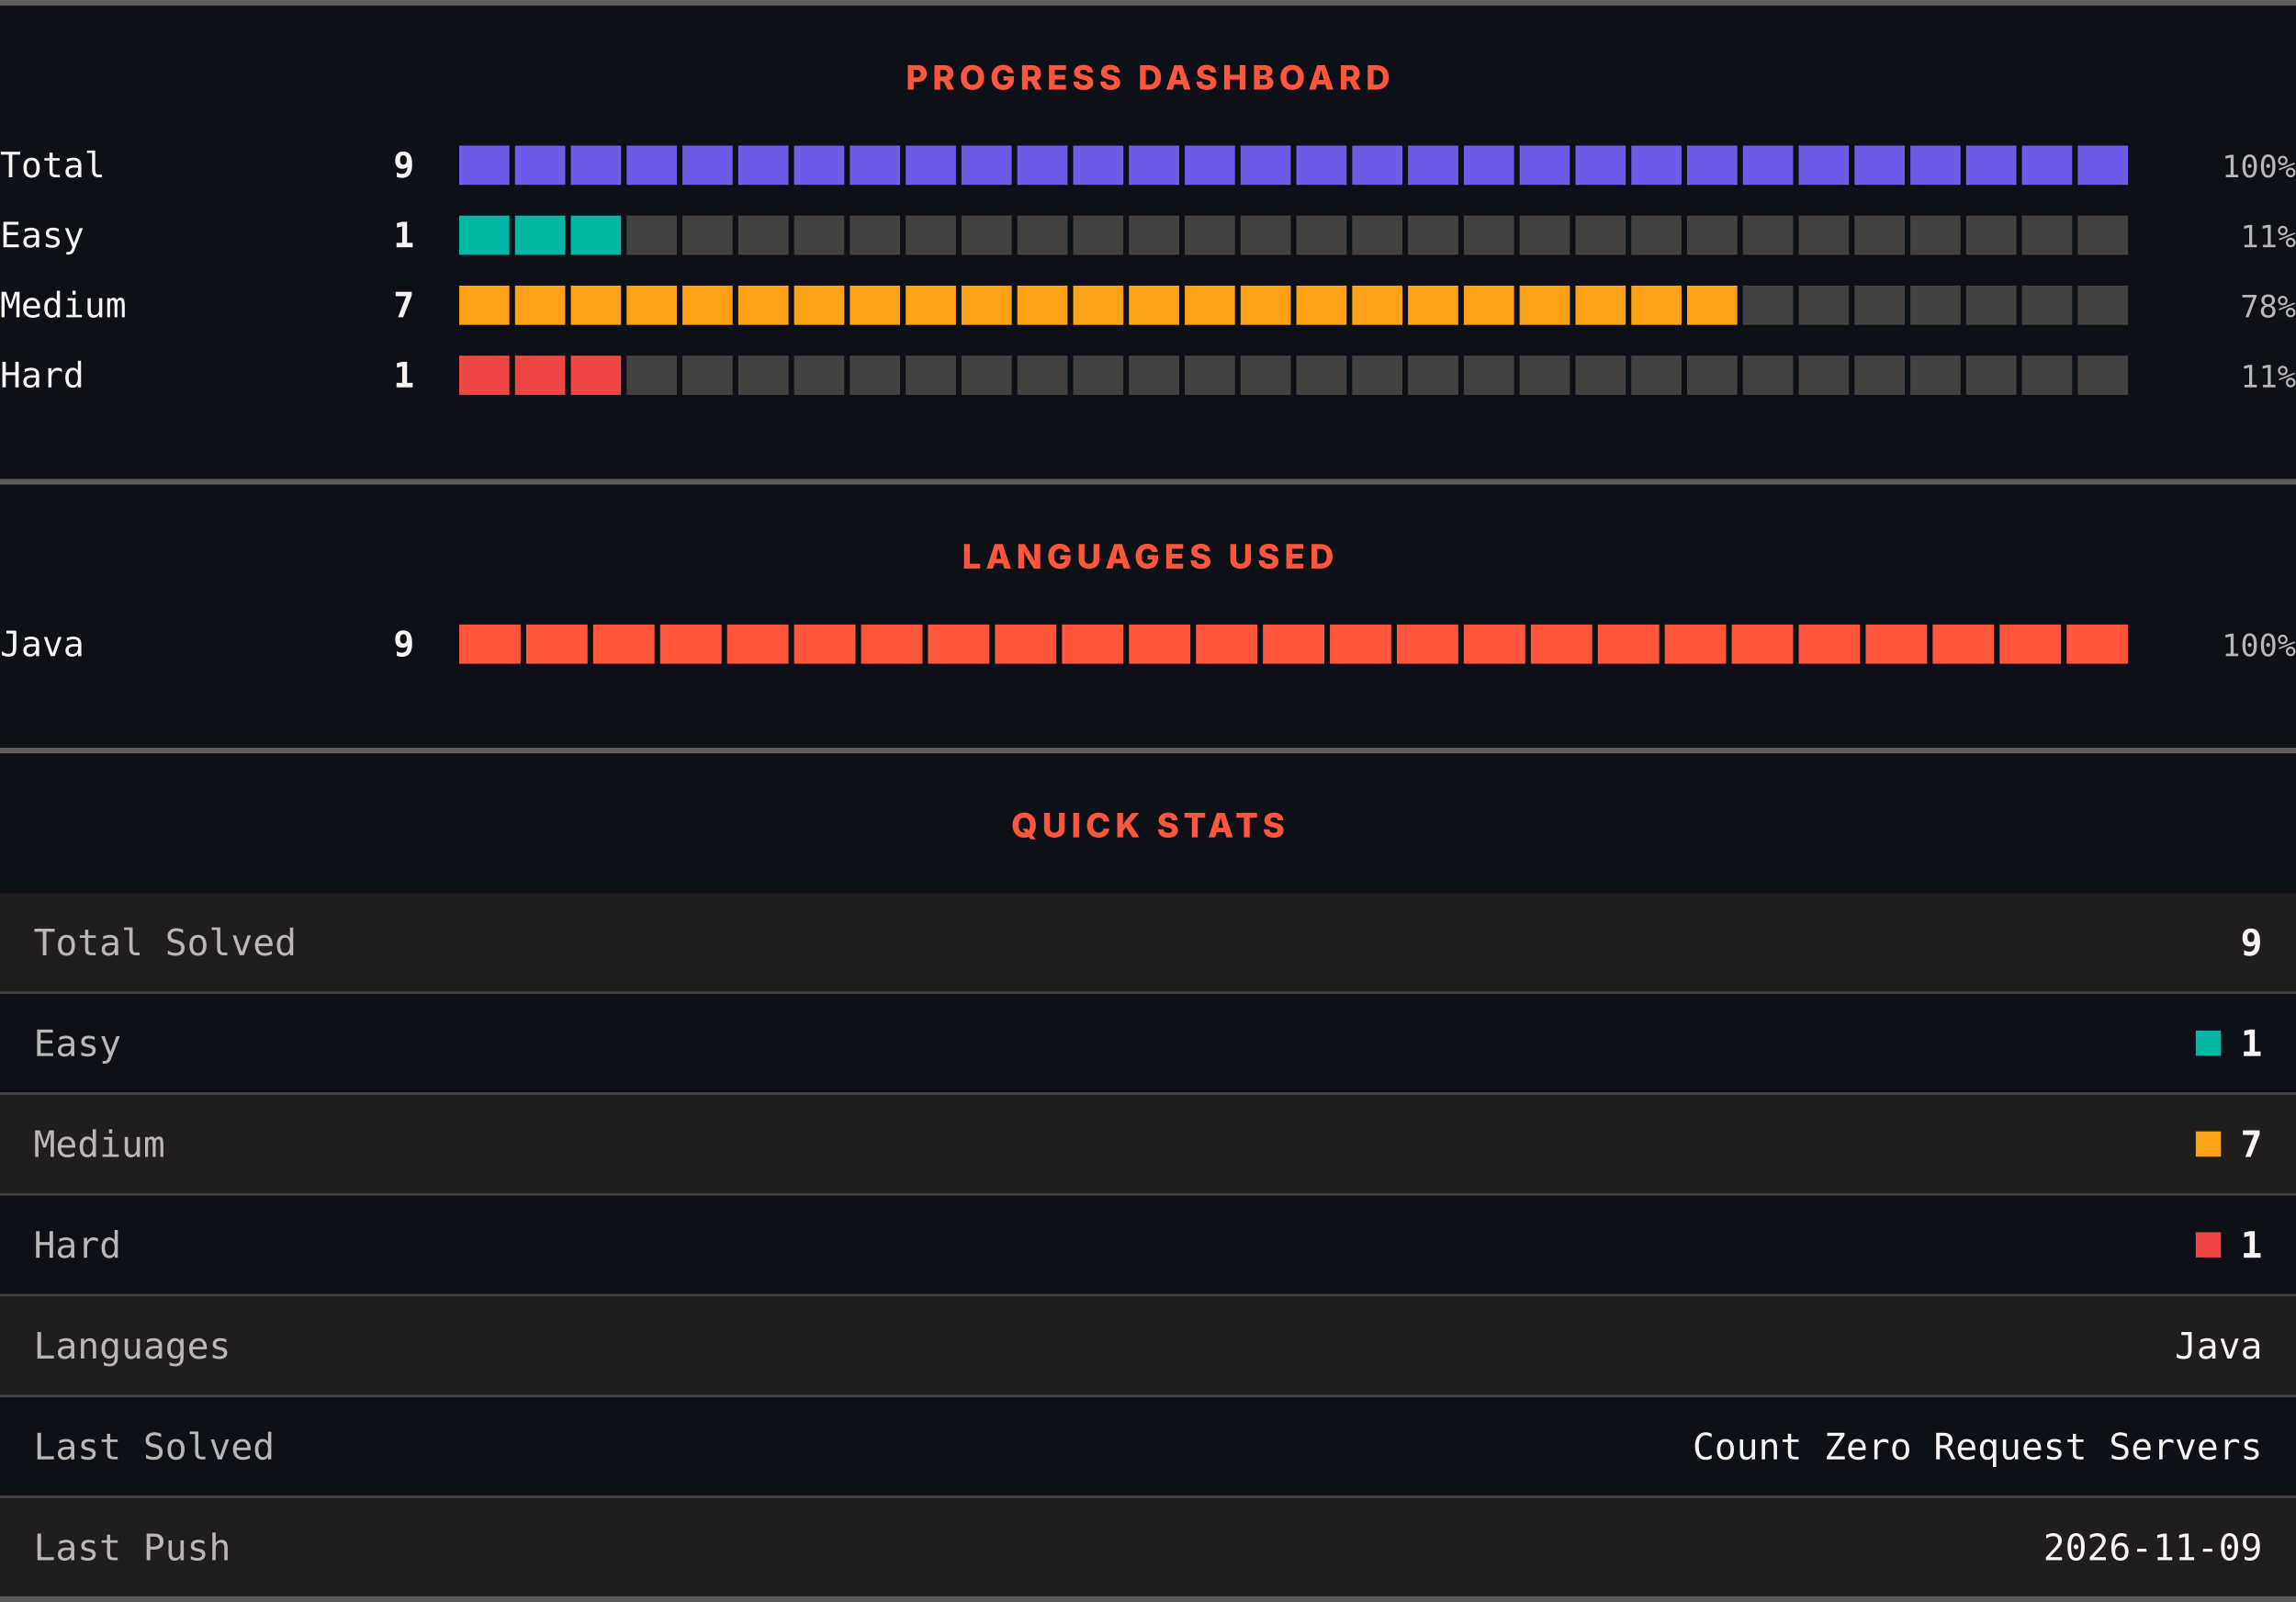
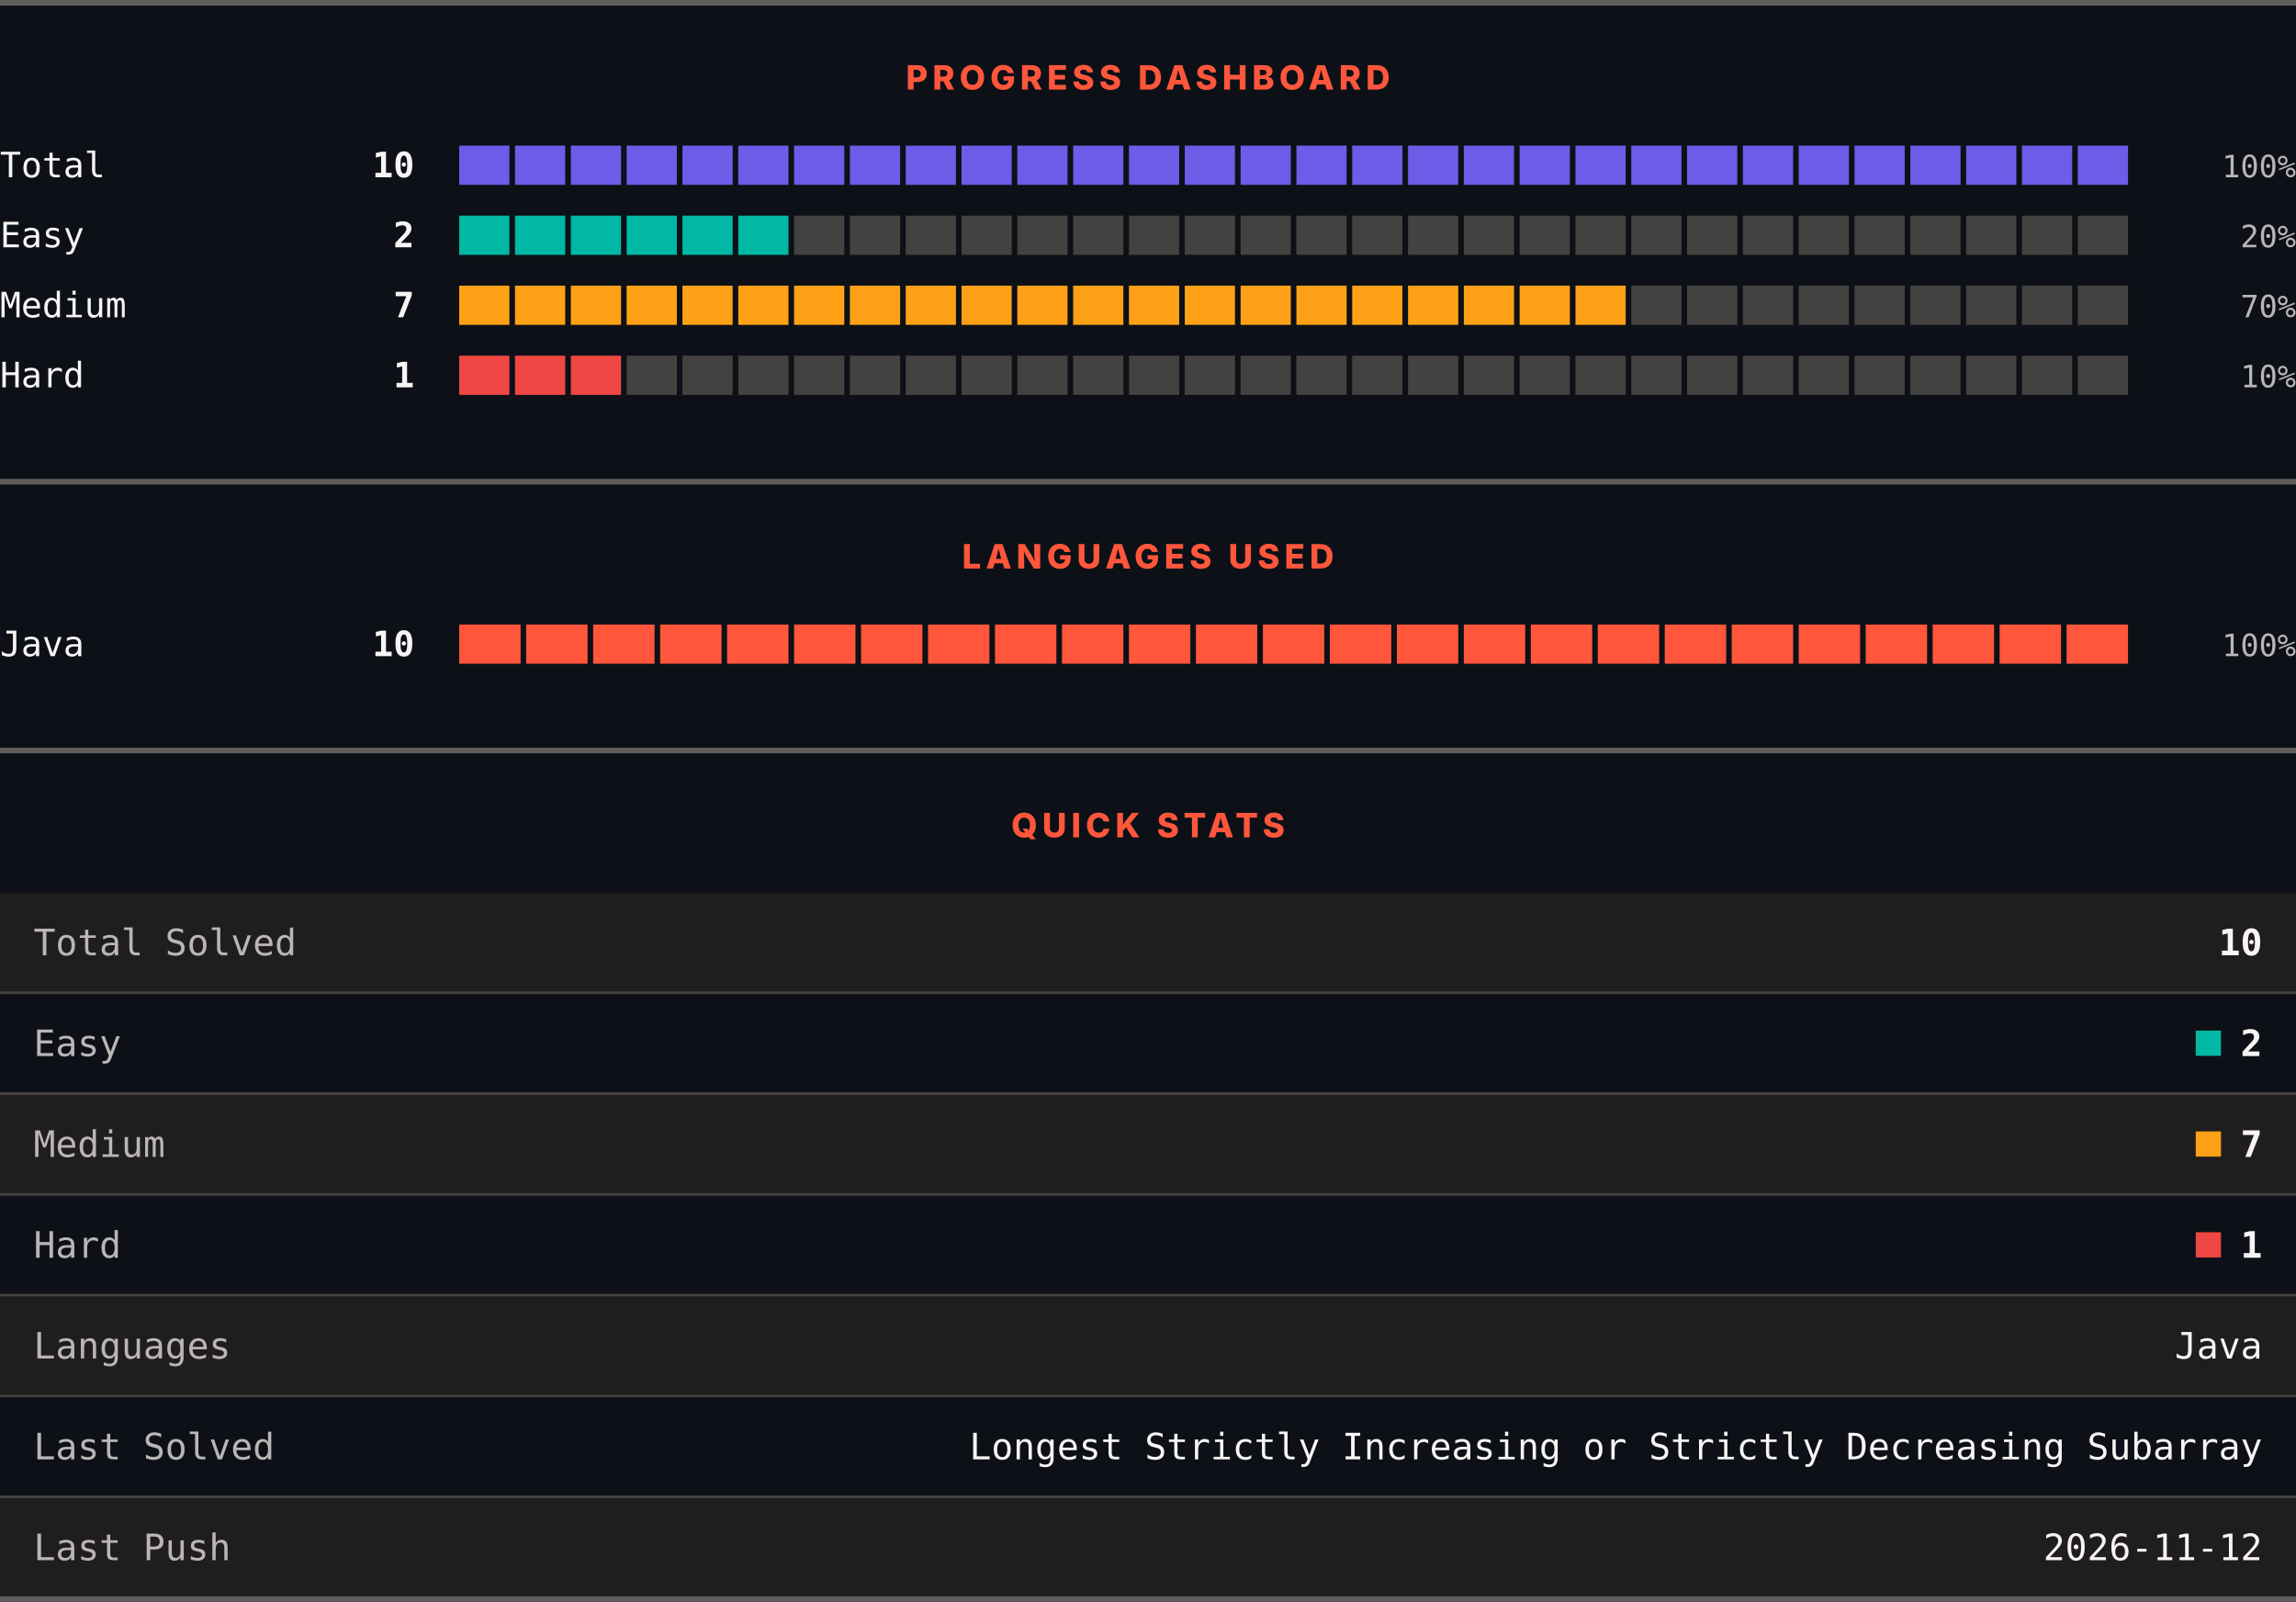
<svg xmlns="http://www.w3.org/2000/svg" width="820" height="572" viewBox="0 0 820 572" role="img" aria-label="LeetCode progress, languages and quick stats">
  <rect width="820" height="572" fill="#0d1117" />
  <rect x="0" y="0" width="820" height="2" fill="#605d5d" />
  <text x="410" y="32" text-anchor="middle" font-family="Archivo, system-ui, -apple-system, Segoe UI, sans-serif" font-size="12" font-weight="800" letter-spacing="1.68" fill="#ff563c">PROGRESS DASHBOARD</text>
  <text x="0" y="63.3" font-family="ui-monospace, SFMono-Regular, Menlo, Consolas, monospace" font-size="12.5" fill="#f8f4f4">Total</text>
-   <text x="148" y="63.3" text-anchor="end" font-family="ui-monospace, SFMono-Regular, Menlo, Consolas, monospace" font-size="12.5" font-weight="700" fill="#f8f4f4">9</text>
+   <text x="148" y="63.3" text-anchor="end" font-family="ui-monospace, SFMono-Regular, Menlo, Consolas, monospace" font-size="12.5" font-weight="700" fill="#f8f4f4">10</text>
  <rect x="164.00" y="52" width="17.93" height="14" fill="#6c5ce7" />
  <rect x="183.93" y="52" width="17.93" height="14" fill="#6c5ce7" />
  <rect x="203.87" y="52" width="17.93" height="14" fill="#6c5ce7" />
  <rect x="223.80" y="52" width="17.93" height="14" fill="#6c5ce7" />
  <rect x="243.73" y="52" width="17.93" height="14" fill="#6c5ce7" />
  <rect x="263.67" y="52" width="17.93" height="14" fill="#6c5ce7" />
  <rect x="283.60" y="52" width="17.93" height="14" fill="#6c5ce7" />
  <rect x="303.53" y="52" width="17.93" height="14" fill="#6c5ce7" />
  <rect x="323.47" y="52" width="17.93" height="14" fill="#6c5ce7" />
  <rect x="343.40" y="52" width="17.93" height="14" fill="#6c5ce7" />
  <rect x="363.33" y="52" width="17.93" height="14" fill="#6c5ce7" />
  <rect x="383.27" y="52" width="17.93" height="14" fill="#6c5ce7" />
  <rect x="403.20" y="52" width="17.93" height="14" fill="#6c5ce7" />
  <rect x="423.13" y="52" width="17.93" height="14" fill="#6c5ce7" />
  <rect x="443.07" y="52" width="17.93" height="14" fill="#6c5ce7" />
  <rect x="463.00" y="52" width="17.93" height="14" fill="#6c5ce7" />
  <rect x="482.93" y="52" width="17.93" height="14" fill="#6c5ce7" />
  <rect x="502.87" y="52" width="17.93" height="14" fill="#6c5ce7" />
  <rect x="522.80" y="52" width="17.93" height="14" fill="#6c5ce7" />
  <rect x="542.73" y="52" width="17.93" height="14" fill="#6c5ce7" />
  <rect x="562.67" y="52" width="17.93" height="14" fill="#6c5ce7" />
  <rect x="582.60" y="52" width="17.93" height="14" fill="#6c5ce7" />
  <rect x="602.53" y="52" width="17.93" height="14" fill="#6c5ce7" />
  <rect x="622.47" y="52" width="17.93" height="14" fill="#6c5ce7" />
  <rect x="642.40" y="52" width="17.93" height="14" fill="#6c5ce7" />
  <rect x="662.33" y="52" width="17.93" height="14" fill="#6c5ce7" />
  <rect x="682.27" y="52" width="17.93" height="14" fill="#6c5ce7" />
  <rect x="702.20" y="52" width="17.93" height="14" fill="#6c5ce7" />
  <rect x="722.13" y="52" width="17.93" height="14" fill="#6c5ce7" />
  <rect x="742.07" y="52" width="17.93" height="14" fill="#6c5ce7" />
  <text x="820" y="63.3" text-anchor="end" font-family="ui-monospace, SFMono-Regular, Menlo, Consolas, monospace" font-size="11" fill="#bab6b6">100%</text>
  <text x="0" y="88.3" font-family="ui-monospace, SFMono-Regular, Menlo, Consolas, monospace" font-size="12.5" fill="#f8f4f4">Easy</text>
-   <text x="148" y="88.3" text-anchor="end" font-family="ui-monospace, SFMono-Regular, Menlo, Consolas, monospace" font-size="12.5" font-weight="700" fill="#f8f4f4">1</text>
+   <text x="148" y="88.3" text-anchor="end" font-family="ui-monospace, SFMono-Regular, Menlo, Consolas, monospace" font-size="12.5" font-weight="700" fill="#f8f4f4">2</text>
  <rect x="164.00" y="77" width="17.93" height="14" fill="#00b8a3" />
  <rect x="183.93" y="77" width="17.93" height="14" fill="#00b8a3" />
  <rect x="203.87" y="77" width="17.93" height="14" fill="#00b8a3" />
-   <rect x="223.80" y="77" width="17.93" height="14" fill="#444141" />
-   <rect x="243.73" y="77" width="17.93" height="14" fill="#444141" />
-   <rect x="263.67" y="77" width="17.93" height="14" fill="#444141" />
+   <rect x="223.80" y="77" width="17.93" height="14" fill="#00b8a3" />
+   <rect x="243.73" y="77" width="17.93" height="14" fill="#00b8a3" />
+   <rect x="263.67" y="77" width="17.93" height="14" fill="#00b8a3" />
  <rect x="283.60" y="77" width="17.93" height="14" fill="#444141" />
  <rect x="303.53" y="77" width="17.93" height="14" fill="#444141" />
  <rect x="323.47" y="77" width="17.93" height="14" fill="#444141" />
  <rect x="343.40" y="77" width="17.93" height="14" fill="#444141" />
  <rect x="363.33" y="77" width="17.93" height="14" fill="#444141" />
  <rect x="383.27" y="77" width="17.93" height="14" fill="#444141" />
  <rect x="403.20" y="77" width="17.93" height="14" fill="#444141" />
  <rect x="423.13" y="77" width="17.93" height="14" fill="#444141" />
  <rect x="443.07" y="77" width="17.93" height="14" fill="#444141" />
  <rect x="463.00" y="77" width="17.93" height="14" fill="#444141" />
  <rect x="482.93" y="77" width="17.93" height="14" fill="#444141" />
  <rect x="502.87" y="77" width="17.93" height="14" fill="#444141" />
  <rect x="522.80" y="77" width="17.93" height="14" fill="#444141" />
  <rect x="542.73" y="77" width="17.93" height="14" fill="#444141" />
  <rect x="562.67" y="77" width="17.93" height="14" fill="#444141" />
  <rect x="582.60" y="77" width="17.93" height="14" fill="#444141" />
  <rect x="602.53" y="77" width="17.93" height="14" fill="#444141" />
  <rect x="622.47" y="77" width="17.93" height="14" fill="#444141" />
  <rect x="642.40" y="77" width="17.93" height="14" fill="#444141" />
  <rect x="662.33" y="77" width="17.93" height="14" fill="#444141" />
  <rect x="682.27" y="77" width="17.93" height="14" fill="#444141" />
  <rect x="702.20" y="77" width="17.93" height="14" fill="#444141" />
  <rect x="722.13" y="77" width="17.93" height="14" fill="#444141" />
  <rect x="742.07" y="77" width="17.93" height="14" fill="#444141" />
-   <text x="820" y="88.3" text-anchor="end" font-family="ui-monospace, SFMono-Regular, Menlo, Consolas, monospace" font-size="11" fill="#bab6b6">11%</text>
+   <text x="820" y="88.3" text-anchor="end" font-family="ui-monospace, SFMono-Regular, Menlo, Consolas, monospace" font-size="11" fill="#bab6b6">20%</text>
  <text x="0" y="113.3" font-family="ui-monospace, SFMono-Regular, Menlo, Consolas, monospace" font-size="12.5" fill="#f8f4f4">Medium</text>
  <text x="148" y="113.3" text-anchor="end" font-family="ui-monospace, SFMono-Regular, Menlo, Consolas, monospace" font-size="12.5" font-weight="700" fill="#f8f4f4">7</text>
  <rect x="164.00" y="102" width="17.93" height="14" fill="#ffa116" />
  <rect x="183.93" y="102" width="17.93" height="14" fill="#ffa116" />
  <rect x="203.87" y="102" width="17.93" height="14" fill="#ffa116" />
  <rect x="223.80" y="102" width="17.93" height="14" fill="#ffa116" />
  <rect x="243.73" y="102" width="17.93" height="14" fill="#ffa116" />
  <rect x="263.67" y="102" width="17.93" height="14" fill="#ffa116" />
  <rect x="283.60" y="102" width="17.93" height="14" fill="#ffa116" />
  <rect x="303.53" y="102" width="17.93" height="14" fill="#ffa116" />
  <rect x="323.47" y="102" width="17.93" height="14" fill="#ffa116" />
  <rect x="343.40" y="102" width="17.93" height="14" fill="#ffa116" />
  <rect x="363.33" y="102" width="17.93" height="14" fill="#ffa116" />
  <rect x="383.27" y="102" width="17.93" height="14" fill="#ffa116" />
  <rect x="403.20" y="102" width="17.93" height="14" fill="#ffa116" />
  <rect x="423.13" y="102" width="17.93" height="14" fill="#ffa116" />
  <rect x="443.07" y="102" width="17.93" height="14" fill="#ffa116" />
  <rect x="463.00" y="102" width="17.93" height="14" fill="#ffa116" />
  <rect x="482.93" y="102" width="17.93" height="14" fill="#ffa116" />
  <rect x="502.87" y="102" width="17.93" height="14" fill="#ffa116" />
  <rect x="522.80" y="102" width="17.93" height="14" fill="#ffa116" />
  <rect x="542.73" y="102" width="17.93" height="14" fill="#ffa116" />
  <rect x="562.67" y="102" width="17.93" height="14" fill="#ffa116" />
-   <rect x="582.60" y="102" width="17.93" height="14" fill="#ffa116" />
-   <rect x="602.53" y="102" width="17.93" height="14" fill="#ffa116" />
+   <rect x="582.60" y="102" width="17.93" height="14" fill="#444141" />
+   <rect x="602.53" y="102" width="17.93" height="14" fill="#444141" />
  <rect x="622.47" y="102" width="17.93" height="14" fill="#444141" />
  <rect x="642.40" y="102" width="17.93" height="14" fill="#444141" />
  <rect x="662.33" y="102" width="17.93" height="14" fill="#444141" />
  <rect x="682.27" y="102" width="17.93" height="14" fill="#444141" />
  <rect x="702.20" y="102" width="17.93" height="14" fill="#444141" />
  <rect x="722.13" y="102" width="17.93" height="14" fill="#444141" />
  <rect x="742.07" y="102" width="17.93" height="14" fill="#444141" />
-   <text x="820" y="113.3" text-anchor="end" font-family="ui-monospace, SFMono-Regular, Menlo, Consolas, monospace" font-size="11" fill="#bab6b6">78%</text>
+   <text x="820" y="113.3" text-anchor="end" font-family="ui-monospace, SFMono-Regular, Menlo, Consolas, monospace" font-size="11" fill="#bab6b6">70%</text>
  <text x="0" y="138.3" font-family="ui-monospace, SFMono-Regular, Menlo, Consolas, monospace" font-size="12.5" fill="#f8f4f4">Hard</text>
  <text x="148" y="138.3" text-anchor="end" font-family="ui-monospace, SFMono-Regular, Menlo, Consolas, monospace" font-size="12.5" font-weight="700" fill="#f8f4f4">1</text>
  <rect x="164.00" y="127" width="17.93" height="14" fill="#ef4743" />
  <rect x="183.93" y="127" width="17.93" height="14" fill="#ef4743" />
  <rect x="203.87" y="127" width="17.93" height="14" fill="#ef4743" />
  <rect x="223.80" y="127" width="17.93" height="14" fill="#444141" />
  <rect x="243.73" y="127" width="17.93" height="14" fill="#444141" />
  <rect x="263.67" y="127" width="17.93" height="14" fill="#444141" />
  <rect x="283.60" y="127" width="17.93" height="14" fill="#444141" />
  <rect x="303.53" y="127" width="17.93" height="14" fill="#444141" />
  <rect x="323.47" y="127" width="17.93" height="14" fill="#444141" />
  <rect x="343.40" y="127" width="17.93" height="14" fill="#444141" />
  <rect x="363.33" y="127" width="17.93" height="14" fill="#444141" />
  <rect x="383.27" y="127" width="17.93" height="14" fill="#444141" />
  <rect x="403.20" y="127" width="17.93" height="14" fill="#444141" />
  <rect x="423.13" y="127" width="17.93" height="14" fill="#444141" />
  <rect x="443.07" y="127" width="17.93" height="14" fill="#444141" />
  <rect x="463.00" y="127" width="17.93" height="14" fill="#444141" />
  <rect x="482.93" y="127" width="17.93" height="14" fill="#444141" />
  <rect x="502.87" y="127" width="17.93" height="14" fill="#444141" />
  <rect x="522.80" y="127" width="17.93" height="14" fill="#444141" />
  <rect x="542.73" y="127" width="17.93" height="14" fill="#444141" />
  <rect x="562.67" y="127" width="17.93" height="14" fill="#444141" />
  <rect x="582.60" y="127" width="17.93" height="14" fill="#444141" />
  <rect x="602.53" y="127" width="17.93" height="14" fill="#444141" />
  <rect x="622.47" y="127" width="17.93" height="14" fill="#444141" />
  <rect x="642.40" y="127" width="17.93" height="14" fill="#444141" />
  <rect x="662.33" y="127" width="17.93" height="14" fill="#444141" />
  <rect x="682.27" y="127" width="17.93" height="14" fill="#444141" />
  <rect x="702.20" y="127" width="17.93" height="14" fill="#444141" />
  <rect x="722.13" y="127" width="17.93" height="14" fill="#444141" />
  <rect x="742.07" y="127" width="17.93" height="14" fill="#444141" />
-   <text x="820" y="138.3" text-anchor="end" font-family="ui-monospace, SFMono-Regular, Menlo, Consolas, monospace" font-size="11" fill="#bab6b6">11%</text>
+   <text x="820" y="138.3" text-anchor="end" font-family="ui-monospace, SFMono-Regular, Menlo, Consolas, monospace" font-size="11" fill="#bab6b6">10%</text>
  <rect x="0" y="171" width="820" height="2" fill="#605d5d" />
  <text x="410" y="203" text-anchor="middle" font-family="Archivo, system-ui, -apple-system, Segoe UI, sans-serif" font-size="12" font-weight="800" letter-spacing="1.68" fill="#ff563c">LANGUAGES USED</text>
  <text x="0" y="234.3" font-family="ui-monospace, SFMono-Regular, Menlo, Consolas, monospace" font-size="12.5" fill="#f8f4f4">Java</text>
-   <text x="148" y="234.3" text-anchor="end" font-family="ui-monospace, SFMono-Regular, Menlo, Consolas, monospace" font-size="12.5" font-weight="700" fill="#f8f4f4">9</text>
+   <text x="148" y="234.3" text-anchor="end" font-family="ui-monospace, SFMono-Regular, Menlo, Consolas, monospace" font-size="12.5" font-weight="700" fill="#f8f4f4">10</text>
  <rect x="164.00" y="223" width="21.92" height="14" fill="#ff563c" />
  <rect x="187.92" y="223" width="21.92" height="14" fill="#ff563c" />
  <rect x="211.84" y="223" width="21.92" height="14" fill="#ff563c" />
  <rect x="235.76" y="223" width="21.92" height="14" fill="#ff563c" />
  <rect x="259.68" y="223" width="21.92" height="14" fill="#ff563c" />
  <rect x="283.60" y="223" width="21.92" height="14" fill="#ff563c" />
  <rect x="307.52" y="223" width="21.92" height="14" fill="#ff563c" />
  <rect x="331.44" y="223" width="21.92" height="14" fill="#ff563c" />
  <rect x="355.36" y="223" width="21.92" height="14" fill="#ff563c" />
  <rect x="379.28" y="223" width="21.92" height="14" fill="#ff563c" />
  <rect x="403.20" y="223" width="21.92" height="14" fill="#ff563c" />
  <rect x="427.12" y="223" width="21.92" height="14" fill="#ff563c" />
  <rect x="451.04" y="223" width="21.92" height="14" fill="#ff563c" />
  <rect x="474.96" y="223" width="21.92" height="14" fill="#ff563c" />
  <rect x="498.88" y="223" width="21.92" height="14" fill="#ff563c" />
  <rect x="522.80" y="223" width="21.92" height="14" fill="#ff563c" />
  <rect x="546.72" y="223" width="21.92" height="14" fill="#ff563c" />
  <rect x="570.64" y="223" width="21.92" height="14" fill="#ff563c" />
  <rect x="594.56" y="223" width="21.92" height="14" fill="#ff563c" />
  <rect x="618.48" y="223" width="21.92" height="14" fill="#ff563c" />
  <rect x="642.40" y="223" width="21.92" height="14" fill="#ff563c" />
  <rect x="666.32" y="223" width="21.92" height="14" fill="#ff563c" />
  <rect x="690.24" y="223" width="21.92" height="14" fill="#ff563c" />
  <rect x="714.16" y="223" width="21.92" height="14" fill="#ff563c" />
  <rect x="738.08" y="223" width="21.92" height="14" fill="#ff563c" />
  <text x="820" y="234.3" text-anchor="end" font-family="ui-monospace, SFMono-Regular, Menlo, Consolas, monospace" font-size="11" fill="#bab6b6">100%</text>
  <rect x="0" y="267" width="820" height="2" fill="#605d5d" />
  <text x="410" y="299" text-anchor="middle" font-family="Archivo, system-ui, -apple-system, Segoe UI, sans-serif" font-size="12" font-weight="800" letter-spacing="1.68" fill="#ff563c">QUICK STATS</text>
  <rect x="0" y="319" width="820" height="35" fill="#201e1d" />
  <text x="12" y="341.1" font-family="ui-monospace, SFMono-Regular, Menlo, Consolas, monospace" font-size="13" fill="#bab6b6">Total Solved</text>
-   <text x="808" y="341.1" text-anchor="end" font-family="ui-monospace, SFMono-Regular, Menlo, Consolas, monospace" font-size="13" font-weight="700" fill="#f8f4f4">9</text>
+   <text x="808" y="341.1" text-anchor="end" font-family="ui-monospace, SFMono-Regular, Menlo, Consolas, monospace" font-size="13" font-weight="700" fill="#f8f4f4">10</text>
  <rect x="0" y="354" width="820" height="1" fill="#444141" />
  <rect x="0" y="355" width="820" height="35" fill="#0d1117" />
  <text x="12" y="377.1" font-family="ui-monospace, SFMono-Regular, Menlo, Consolas, monospace" font-size="13" fill="#bab6b6">Easy</text>
  <rect x="784.2" y="368" width="9" height="9" fill="#00b8a3" />
-   <text x="808" y="377.1" text-anchor="end" font-family="ui-monospace, SFMono-Regular, Menlo, Consolas, monospace" font-size="13" font-weight="700" fill="#f8f4f4">1</text>
+   <text x="808" y="377.1" text-anchor="end" font-family="ui-monospace, SFMono-Regular, Menlo, Consolas, monospace" font-size="13" font-weight="700" fill="#f8f4f4">2</text>
  <rect x="0" y="390" width="820" height="1" fill="#444141" />
  <rect x="0" y="391" width="820" height="35" fill="#201e1d" />
  <text x="12" y="413.1" font-family="ui-monospace, SFMono-Regular, Menlo, Consolas, monospace" font-size="13" fill="#bab6b6">Medium</text>
  <rect x="784.2" y="404" width="9" height="9" fill="#ffa116" />
  <text x="808" y="413.1" text-anchor="end" font-family="ui-monospace, SFMono-Regular, Menlo, Consolas, monospace" font-size="13" font-weight="700" fill="#f8f4f4">7</text>
  <rect x="0" y="426" width="820" height="1" fill="#444141" />
  <rect x="0" y="427" width="820" height="35" fill="#0d1117" />
  <text x="12" y="449.1" font-family="ui-monospace, SFMono-Regular, Menlo, Consolas, monospace" font-size="13" fill="#bab6b6">Hard</text>
  <rect x="784.2" y="440" width="9" height="9" fill="#ef4743" />
  <text x="808" y="449.1" text-anchor="end" font-family="ui-monospace, SFMono-Regular, Menlo, Consolas, monospace" font-size="13" font-weight="700" fill="#f8f4f4">1</text>
  <rect x="0" y="462" width="820" height="1" fill="#444141" />
  <rect x="0" y="463" width="820" height="35" fill="#201e1d" />
  <text x="12" y="485.1" font-family="ui-monospace, SFMono-Regular, Menlo, Consolas, monospace" font-size="13" fill="#bab6b6">Languages</text>
  <text x="808" y="485.1" text-anchor="end" font-family="ui-monospace, SFMono-Regular, Menlo, Consolas, monospace" font-size="13" fill="#f8f4f4">Java</text>
  <rect x="0" y="498" width="820" height="1" fill="#444141" />
  <rect x="0" y="499" width="820" height="35" fill="#0d1117" />
  <text x="12" y="521.1" font-family="ui-monospace, SFMono-Regular, Menlo, Consolas, monospace" font-size="13" fill="#bab6b6">Last Solved</text>
-   <text x="808" y="521.1" text-anchor="end" font-family="ui-monospace, SFMono-Regular, Menlo, Consolas, monospace" font-size="13" fill="#f8f4f4">Count Zero Request Servers</text>
+   <text x="808" y="521.1" text-anchor="end" font-family="ui-monospace, SFMono-Regular, Menlo, Consolas, monospace" font-size="13" fill="#f8f4f4">Longest Strictly Increasing or Strictly Decreasing Subarray</text>
  <rect x="0" y="534" width="820" height="1" fill="#444141" />
  <rect x="0" y="535" width="820" height="35" fill="#201e1d" />
  <text x="12" y="557.1" font-family="ui-monospace, SFMono-Regular, Menlo, Consolas, monospace" font-size="13" fill="#bab6b6">Last Push</text>
-   <text x="808" y="557.1" text-anchor="end" font-family="ui-monospace, SFMono-Regular, Menlo, Consolas, monospace" font-size="13" fill="#f8f4f4">2026-11-09</text>
+   <text x="808" y="557.1" text-anchor="end" font-family="ui-monospace, SFMono-Regular, Menlo, Consolas, monospace" font-size="13" fill="#f8f4f4">2026-11-12</text>
  <rect x="0" y="570" width="820" height="2" fill="#605d5d" />
</svg>
